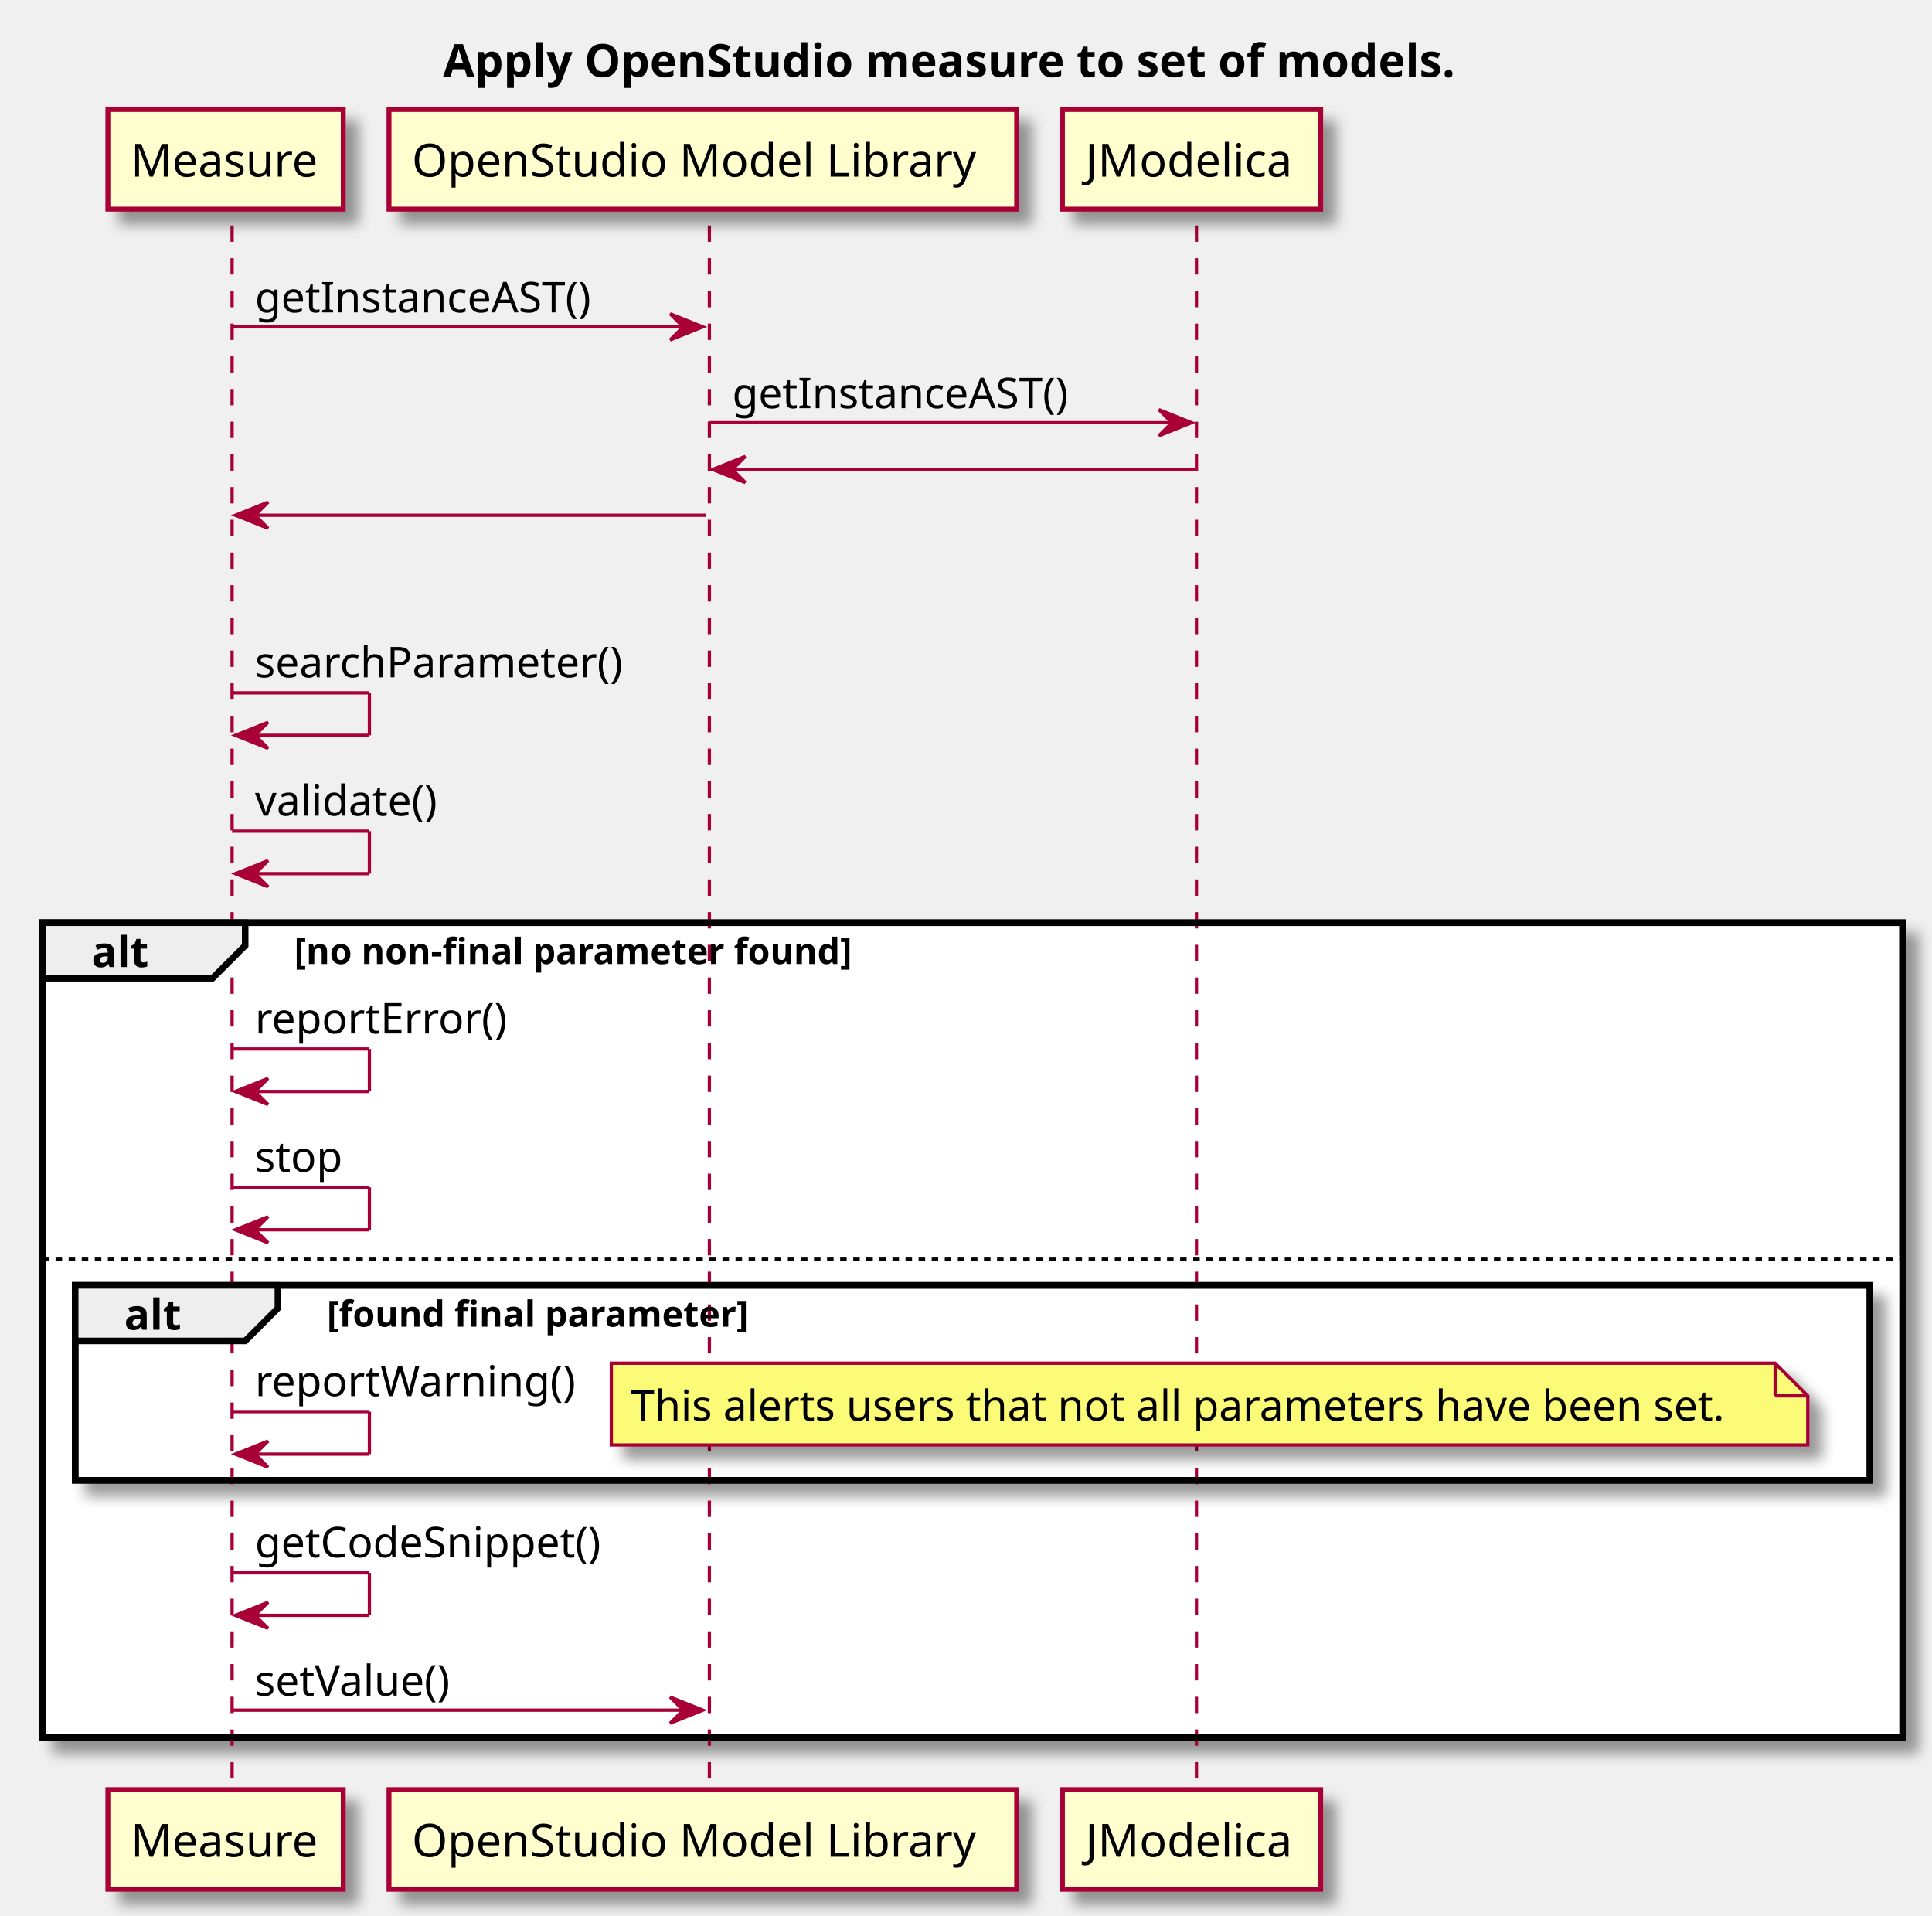
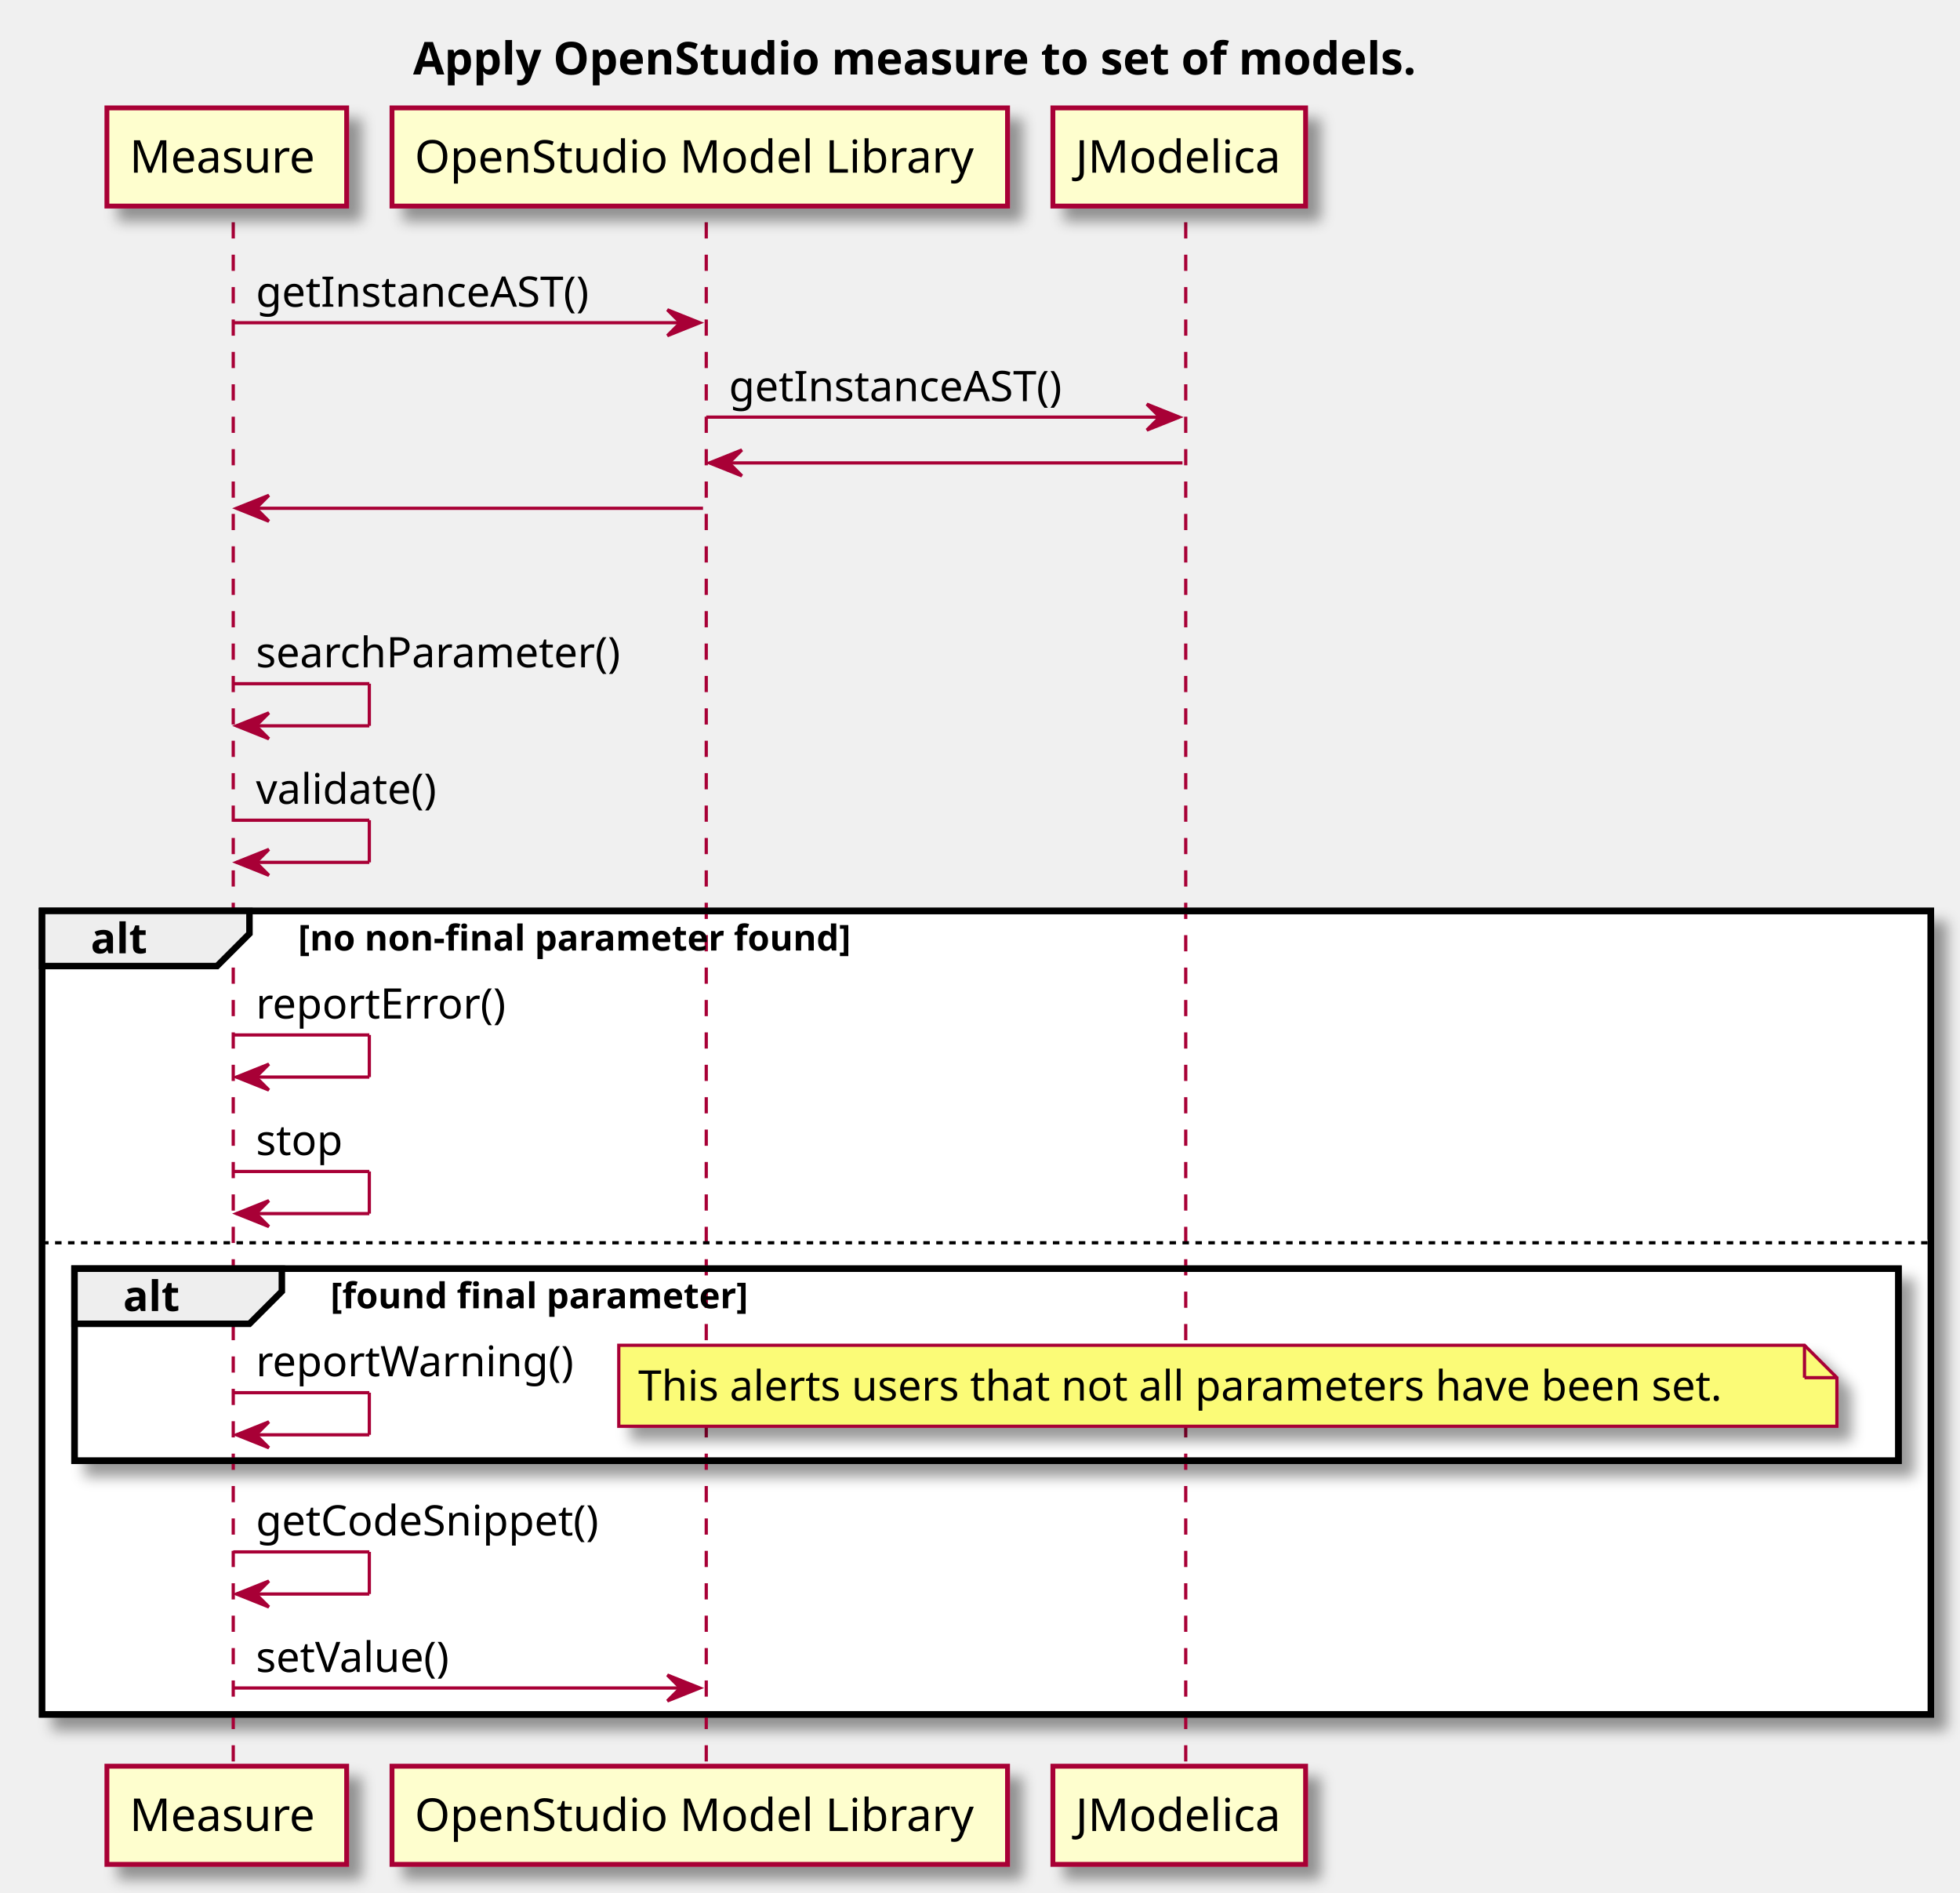
- <svg xmlns="http://www.w3.org/2000/svg" contentScriptType="application/ecmascript" contentStyleType="text/css" height="586px" preserveAspectRatio="none" style="width:591px;height:586px;" version="1.1" viewBox="0 0 591 586" width="591px" zoomAndPan="magnify">
+ <svg xmlns="http://www.w3.org/2000/svg" contentScriptType="application/ecmascript" contentStyleType="text/css" height="584px" preserveAspectRatio="none" style="width:605px;height:584px;" version="1.1" viewBox="0 0 605 584" width="605px" zoomAndPan="magnify">
  <defs>
-     <filter height="300%" id="fpwxqy4" width="300%" x="-1" y="-1">
+     <filter height="300%" id="fd5ghu6" width="300%" x="-1" y="-1">
      <feGaussianBlur result="blurOut" stdDeviation="2.0" />
      <feColorMatrix in="blurOut" result="blurOut2" type="matrix" values="0 0 0 0 0 0 0 0 0 0 0 0 0 0 0 0 0 0 .4 0" />
      <feOffset dx="4.0" dy="4.0" in="blurOut2" result="blurOut3" />
      <feBlend in="SourceGraphic" in2="blurOut3" mode="normal" />
    </filter>
  </defs>
  <g>
-     <text fill="#000000" font-family="sans-serif" font-size="14" font-weight="bold" lengthAdjust="spacingAndGlyphs" textLength="324" x="135.5" y="23.535">Apply OpenStudio measure to set of models.</text>
-     <rect fill="#FFFFFF" filter="url(#fpwxqy4)" height="249.174" style="stroke: #000000; stroke-width: 2.0;" width="569" x="13" y="282.219" />
-     <rect fill="#FFFFFF" height="147.242" style="stroke: none; stroke-width: 1.0;" width="569" x="13" y="384.15" />
-     <rect fill="#FFFFFF" filter="url(#fpwxqy4)" height="59.621" style="stroke: #000000; stroke-width: 2.0;" width="549" x="23" y="393.15" />
-     <line style="stroke: #A80036; stroke-width: 1.0; stroke-dasharray: 5.0,5.0;" x1="71" x2="71" y1="68.977" y2="548.393" />
-     <line style="stroke: #A80036; stroke-width: 1.0; stroke-dasharray: 5.0,5.0;" x1="217" x2="217" y1="68.977" y2="548.393" />
-     <line style="stroke: #A80036; stroke-width: 1.0; stroke-dasharray: 5.0,5.0;" x1="366" x2="366" y1="68.977" y2="548.393" />
-     <rect fill="#FEFECE" filter="url(#fpwxqy4)" height="30.488" style="stroke: #A80036; stroke-width: 1.5;" width="72" x="33" y="33.488" />
-     <text fill="#000000" font-family="sans-serif" font-size="14" lengthAdjust="spacingAndGlyphs" textLength="58" x="40" y="54.023">Measure</text>
-     <rect fill="#FEFECE" filter="url(#fpwxqy4)" height="30.488" style="stroke: #A80036; stroke-width: 1.5;" width="72" x="33" y="547.393" />
-     <text fill="#000000" font-family="sans-serif" font-size="14" lengthAdjust="spacingAndGlyphs" textLength="58" x="40" y="567.928">Measure</text>
-     <rect fill="#FEFECE" filter="url(#fpwxqy4)" height="30.488" style="stroke: #A80036; stroke-width: 1.5;" width="192" x="119" y="33.488" />
-     <text fill="#000000" font-family="sans-serif" font-size="14" lengthAdjust="spacingAndGlyphs" textLength="178" x="126" y="54.023">OpenStudio Model Library</text>
-     <rect fill="#FEFECE" filter="url(#fpwxqy4)" height="30.488" style="stroke: #A80036; stroke-width: 1.5;" width="192" x="119" y="547.393" />
-     <text fill="#000000" font-family="sans-serif" font-size="14" lengthAdjust="spacingAndGlyphs" textLength="178" x="126" y="567.928">OpenStudio Model Library</text>
-     <rect fill="#FEFECE" filter="url(#fpwxqy4)" height="30.488" style="stroke: #A80036; stroke-width: 1.5;" width="79" x="325" y="33.488" />
-     <text fill="#000000" font-family="sans-serif" font-size="14" lengthAdjust="spacingAndGlyphs" textLength="65" x="332" y="54.023">JModelica</text>
-     <rect fill="#FEFECE" filter="url(#fpwxqy4)" height="30.488" style="stroke: #A80036; stroke-width: 1.5;" width="79" x="325" y="547.393" />
-     <text fill="#000000" font-family="sans-serif" font-size="14" lengthAdjust="spacingAndGlyphs" textLength="65" x="332" y="567.928">JModelica</text>
-     <polygon fill="#A80036" points="205,95.977,215,99.977,205,103.977,209,99.977" style="stroke: #A80036; stroke-width: 1.0;" />
-     <line style="stroke: #A80036; stroke-width: 1.0;" x1="71" x2="211" y1="99.977" y2="99.977" />
-     <text fill="#000000" font-family="sans-serif" font-size="13" lengthAdjust="spacingAndGlyphs" textLength="105" x="78" y="95.545">getInstanceAST()</text>
-     <polygon fill="#A80036" points="354.5,125.287,364.5,129.287,354.5,133.287,358.5,129.287" style="stroke: #A80036; stroke-width: 1.0;" />
-     <line style="stroke: #A80036; stroke-width: 1.0;" x1="217" x2="360.5" y1="129.287" y2="129.287" />
-     <text fill="#000000" font-family="sans-serif" font-size="13" lengthAdjust="spacingAndGlyphs" textLength="105" x="224" y="124.856">getInstanceAST()</text>
-     <polygon fill="#A80036" points="228,139.598,218,143.598,228,147.598,224,143.598" style="stroke: #A80036; stroke-width: 1.0;" />
-     <line style="stroke: #A80036; stroke-width: 1.0;" x1="222" x2="365.5" y1="143.598" y2="143.598" />
-     <polygon fill="#A80036" points="82,153.598,72,157.598,82,161.598,78,157.598" style="stroke: #A80036; stroke-width: 1.0;" />
-     <line style="stroke: #A80036; stroke-width: 1.0;" x1="76" x2="216" y1="157.598" y2="157.598" />
-     <line style="stroke: #A80036; stroke-width: 1.0;" x1="71" x2="113" y1="211.908" y2="211.908" />
-     <line style="stroke: #A80036; stroke-width: 1.0;" x1="113" x2="113" y1="211.908" y2="224.908" />
-     <line style="stroke: #A80036; stroke-width: 1.0;" x1="72" x2="113" y1="224.908" y2="224.908" />
-     <polygon fill="#A80036" points="82,220.908,72,224.908,82,228.908,78,224.908" style="stroke: #A80036; stroke-width: 1.0;" />
-     <text fill="#000000" font-family="sans-serif" font-size="13" lengthAdjust="spacingAndGlyphs" textLength="111" x="78" y="207.166">searchParameter()</text>
-     <line style="stroke: #A80036; stroke-width: 1.0;" x1="71" x2="113" y1="254.219" y2="254.219" />
-     <line style="stroke: #A80036; stroke-width: 1.0;" x1="113" x2="113" y1="254.219" y2="267.219" />
-     <line style="stroke: #A80036; stroke-width: 1.0;" x1="72" x2="113" y1="267.219" y2="267.219" />
-     <polygon fill="#A80036" points="82,263.219,72,267.219,82,271.219,78,267.219" style="stroke: #A80036; stroke-width: 1.0;" />
-     <text fill="#000000" font-family="sans-serif" font-size="13" lengthAdjust="spacingAndGlyphs" textLength="57" x="78" y="249.477">validate()</text>
-     <rect fill="none" height="249.174" style="stroke: #000000; stroke-width: 2.0;" width="569" x="13" y="282.219" />
-     <polygon fill="#EEEEEE" points="13,282.219,75,282.219,75,289.219,65,299.219,13,299.219,13,282.219" style="stroke: #000000; stroke-width: 2.0;" />
-     <text fill="#000000" font-family="sans-serif" font-size="13" font-weight="bold" lengthAdjust="spacingAndGlyphs" textLength="17" x="28" y="295.787">alt</text>
-     <text fill="#000000" font-family="sans-serif" font-size="11" font-weight="bold" lengthAdjust="spacingAndGlyphs" textLength="177" x="90" y="294.853">[no non-final parameter found]</text>
-     <line style="stroke: #A80036; stroke-width: 1.0;" x1="71" x2="113" y1="320.84" y2="320.84" />
-     <line style="stroke: #A80036; stroke-width: 1.0;" x1="113" x2="113" y1="320.84" y2="333.84" />
-     <line style="stroke: #A80036; stroke-width: 1.0;" x1="72" x2="113" y1="333.84" y2="333.84" />
-     <polygon fill="#A80036" points="82,329.84,72,333.84,82,337.84,78,333.84" style="stroke: #A80036; stroke-width: 1.0;" />
-     <text fill="#000000" font-family="sans-serif" font-size="13" lengthAdjust="spacingAndGlyphs" textLength="76" x="78" y="316.098">reportError()</text>
-     <line style="stroke: #A80036; stroke-width: 1.0;" x1="71" x2="113" y1="363.15" y2="363.15" />
-     <line style="stroke: #A80036; stroke-width: 1.0;" x1="113" x2="113" y1="363.15" y2="376.15" />
-     <line style="stroke: #A80036; stroke-width: 1.0;" x1="72" x2="113" y1="376.15" y2="376.15" />
-     <polygon fill="#A80036" points="82,372.15,72,376.15,82,380.15,78,376.15" style="stroke: #A80036; stroke-width: 1.0;" />
-     <text fill="#000000" font-family="sans-serif" font-size="13" lengthAdjust="spacingAndGlyphs" textLength="28" x="78" y="358.408">stop</text>
-     <line style="stroke: #000000; stroke-width: 1.0; stroke-dasharray: 2.0,2.0;" x1="13" x2="582" y1="385.15" y2="385.15" />
-     <rect fill="none" height="59.621" style="stroke: #000000; stroke-width: 2.0;" width="549" x="23" y="393.15" />
-     <polygon fill="#EEEEEE" points="23,393.15,85,393.15,85,400.15,75,410.15,23,410.15,23,393.15" style="stroke: #000000; stroke-width: 2.0;" />
-     <text fill="#000000" font-family="sans-serif" font-size="13" font-weight="bold" lengthAdjust="spacingAndGlyphs" textLength="17" x="38" y="406.719">alt</text>
-     <text fill="#000000" font-family="sans-serif" font-size="11" font-weight="bold" lengthAdjust="spacingAndGlyphs" textLength="131" x="100" y="405.785">[found final parameter]</text>
-     <line style="stroke: #A80036; stroke-width: 1.0;" x1="71" x2="113" y1="431.772" y2="431.772" />
-     <line style="stroke: #A80036; stroke-width: 1.0;" x1="113" x2="113" y1="431.772" y2="444.772" />
-     <line style="stroke: #A80036; stroke-width: 1.0;" x1="72" x2="113" y1="444.772" y2="444.772" />
-     <polygon fill="#A80036" points="82,440.772,72,444.772,82,448.772,78,444.772" style="stroke: #A80036; stroke-width: 1.0;" />
-     <text fill="#000000" font-family="sans-serif" font-size="13" lengthAdjust="spacingAndGlyphs" textLength="97" x="78" y="427.029">reportWarning()</text>
-     <polygon fill="#FBFB77" filter="url(#fpwxqy4)" points="187,416.961,187,441.961,553,441.961,553,426.961,543,416.961,187,416.961" style="stroke: #A80036; stroke-width: 1.0;" />
-     <line style="stroke: #A80036; stroke-width: 1.0;" x1="543" x2="543" y1="416.961" y2="426.961" />
-     <line style="stroke: #A80036; stroke-width: 1.0;" x1="553" x2="543" y1="426.961" y2="426.961" />
-     <text fill="#000000" font-family="sans-serif" font-size="13" lengthAdjust="spacingAndGlyphs" textLength="345" x="193" y="434.529">This alerts users that not all parameters have been set.</text>
-     <line style="stroke: #A80036; stroke-width: 1.0;" x1="71" x2="113" y1="481.082" y2="481.082" />
-     <line style="stroke: #A80036; stroke-width: 1.0;" x1="113" x2="113" y1="481.082" y2="494.082" />
-     <line style="stroke: #A80036; stroke-width: 1.0;" x1="72" x2="113" y1="494.082" y2="494.082" />
-     <polygon fill="#A80036" points="82,490.082,72,494.082,82,498.082,78,494.082" style="stroke: #A80036; stroke-width: 1.0;" />
-     <text fill="#000000" font-family="sans-serif" font-size="13" lengthAdjust="spacingAndGlyphs" textLength="107" x="78" y="476.34">getCodeSnippet()</text>
-     <polygon fill="#A80036" points="205,519.082,215,523.082,205,527.082,209,523.082" style="stroke: #A80036; stroke-width: 1.0;" />
-     <line style="stroke: #A80036; stroke-width: 1.0;" x1="71" x2="211" y1="523.082" y2="523.082" />
-     <text fill="#000000" font-family="sans-serif" font-size="13" lengthAdjust="spacingAndGlyphs" textLength="61" x="78" y="518.65">setValue()</text>
+     <text fill="#000000" font-family="sans-serif" font-size="14" font-weight="bold" lengthAdjust="spacingAndGlyphs" textLength="354" x="127.5" y="22.995">Apply OpenStudio measure to set of models.</text>
+     <rect fill="#FFFFFF" filter="url(#fd5ghu6)" height="247.93" style="stroke: #000000; stroke-width: 2.0;" width="583" x="13" y="281.125" />
+     <rect fill="#FFFFFF" height="146.531" style="stroke: none; stroke-width: 1.0;" width="583" x="13" y="382.523" />
+     <rect fill="#FFFFFF" filter="url(#fd5ghu6)" height="59.266" style="stroke: #000000; stroke-width: 2.0;" width="563" x="23" y="391.523" />
+     <line style="stroke: #A80036; stroke-width: 1.0; stroke-dasharray: 5.0,5.0;" x1="72" x2="72" y1="68.594" y2="546.055" />
+     <line style="stroke: #A80036; stroke-width: 1.0; stroke-dasharray: 5.0,5.0;" x1="218" x2="218" y1="68.594" y2="546.055" />
+     <line style="stroke: #A80036; stroke-width: 1.0; stroke-dasharray: 5.0,5.0;" x1="366" x2="366" y1="68.594" y2="546.055" />
+     <rect fill="#FEFECE" filter="url(#fd5ghu6)" height="30.297" style="stroke: #A80036; stroke-width: 1.5;" width="74" x="33" y="33.297" />
+     <text fill="#000000" font-family="sans-serif" font-size="14" lengthAdjust="spacingAndGlyphs" textLength="60" x="40" y="53.292">Measure</text>
+     <rect fill="#FEFECE" filter="url(#fd5ghu6)" height="30.297" style="stroke: #A80036; stroke-width: 1.5;" width="74" x="33" y="545.055" />
+     <text fill="#000000" font-family="sans-serif" font-size="14" lengthAdjust="spacingAndGlyphs" textLength="60" x="40" y="565.05">Measure</text>
+     <rect fill="#FEFECE" filter="url(#fd5ghu6)" height="30.297" style="stroke: #A80036; stroke-width: 1.5;" width="190" x="121" y="33.297" />
+     <text fill="#000000" font-family="sans-serif" font-size="14" lengthAdjust="spacingAndGlyphs" textLength="176" x="128" y="53.292">OpenStudio Model Library</text>
+     <rect fill="#FEFECE" filter="url(#fd5ghu6)" height="30.297" style="stroke: #A80036; stroke-width: 1.5;" width="190" x="121" y="545.055" />
+     <text fill="#000000" font-family="sans-serif" font-size="14" lengthAdjust="spacingAndGlyphs" textLength="176" x="128" y="565.05">OpenStudio Model Library</text>
+     <rect fill="#FEFECE" filter="url(#fd5ghu6)" height="30.297" style="stroke: #A80036; stroke-width: 1.5;" width="78" x="325" y="33.297" />
+     <text fill="#000000" font-family="sans-serif" font-size="14" lengthAdjust="spacingAndGlyphs" textLength="64" x="332" y="53.292">JModelica</text>
+     <rect fill="#FEFECE" filter="url(#fd5ghu6)" height="30.297" style="stroke: #A80036; stroke-width: 1.5;" width="78" x="325" y="545.055" />
+     <text fill="#000000" font-family="sans-serif" font-size="14" lengthAdjust="spacingAndGlyphs" textLength="64" x="332" y="565.05">JModelica</text>
+     <polygon fill="#A80036" points="206,95.594,216,99.594,206,103.594,210,99.594" style="stroke: #A80036; stroke-width: 1.0;" />
+     <line style="stroke: #A80036; stroke-width: 1.0;" x1="72" x2="212" y1="99.594" y2="99.594" />
+     <text fill="#000000" font-family="sans-serif" font-size="13" lengthAdjust="spacingAndGlyphs" textLength="110" x="79" y="94.661">getInstanceAST()</text>
+     <polygon fill="#A80036" points="354,124.727,364,128.727,354,132.727,358,128.727" style="stroke: #A80036; stroke-width: 1.0;" />
+     <line style="stroke: #A80036; stroke-width: 1.0;" x1="218" x2="360" y1="128.727" y2="128.727" />
+     <text fill="#000000" font-family="sans-serif" font-size="13" lengthAdjust="spacingAndGlyphs" textLength="110" x="225" y="123.793">getInstanceAST()</text>
+     <polygon fill="#A80036" points="229,138.859,219,142.859,229,146.859,225,142.859" style="stroke: #A80036; stroke-width: 1.0;" />
+     <line style="stroke: #A80036; stroke-width: 1.0;" x1="223" x2="365" y1="142.859" y2="142.859" />
+     <polygon fill="#A80036" points="83,152.859,73,156.859,83,160.859,79,156.859" style="stroke: #A80036; stroke-width: 1.0;" />
+     <line style="stroke: #A80036; stroke-width: 1.0;" x1="77" x2="217" y1="156.859" y2="156.859" />
+     <line style="stroke: #A80036; stroke-width: 1.0;" x1="72" x2="114" y1="210.992" y2="210.992" />
+     <line style="stroke: #A80036; stroke-width: 1.0;" x1="114" x2="114" y1="210.992" y2="223.992" />
+     <line style="stroke: #A80036; stroke-width: 1.0;" x1="73" x2="114" y1="223.992" y2="223.992" />
+     <polygon fill="#A80036" points="83,219.992,73,223.992,83,227.992,79,223.992" style="stroke: #A80036; stroke-width: 1.0;" />
+     <text fill="#000000" font-family="sans-serif" font-size="13" lengthAdjust="spacingAndGlyphs" textLength="121" x="79" y="205.926">searchParameter()</text>
+     <line style="stroke: #A80036; stroke-width: 1.0;" x1="72" x2="114" y1="253.125" y2="253.125" />
+     <line style="stroke: #A80036; stroke-width: 1.0;" x1="114" x2="114" y1="253.125" y2="266.125" />
+     <line style="stroke: #A80036; stroke-width: 1.0;" x1="73" x2="114" y1="266.125" y2="266.125" />
+     <polygon fill="#A80036" points="83,262.125,73,266.125,83,270.125,79,266.125" style="stroke: #A80036; stroke-width: 1.0;" />
+     <text fill="#000000" font-family="sans-serif" font-size="13" lengthAdjust="spacingAndGlyphs" textLength="60" x="79" y="248.059">validate()</text>
+     <rect fill="none" height="247.93" style="stroke: #000000; stroke-width: 2.0;" width="583" x="13" y="281.125" />
+     <polygon fill="#EEEEEE" points="13,281.125,77,281.125,77,288.125,67,298.125,13,298.125,13,281.125" style="stroke: #000000; stroke-width: 2.0;" />
+     <text fill="#000000" font-family="sans-serif" font-size="13" font-weight="bold" lengthAdjust="spacingAndGlyphs" textLength="19" x="28" y="294.192">alt</text>
+     <text fill="#000000" font-family="sans-serif" font-size="11" font-weight="bold" lengthAdjust="spacingAndGlyphs" textLength="199" x="92" y="293.335">[no non-final parameter found]</text>
+     <line style="stroke: #A80036; stroke-width: 1.0;" x1="72" x2="114" y1="319.391" y2="319.391" />
+     <line style="stroke: #A80036; stroke-width: 1.0;" x1="114" x2="114" y1="319.391" y2="332.391" />
+     <line style="stroke: #A80036; stroke-width: 1.0;" x1="73" x2="114" y1="332.391" y2="332.391" />
+     <polygon fill="#A80036" points="83,328.391,73,332.391,83,336.391,79,332.391" style="stroke: #A80036; stroke-width: 1.0;" />
+     <text fill="#000000" font-family="sans-serif" font-size="13" lengthAdjust="spacingAndGlyphs" textLength="80" x="79" y="314.325">reportError()</text>
+     <line style="stroke: #A80036; stroke-width: 1.0;" x1="72" x2="114" y1="361.523" y2="361.523" />
+     <line style="stroke: #A80036; stroke-width: 1.0;" x1="114" x2="114" y1="361.523" y2="374.523" />
+     <line style="stroke: #A80036; stroke-width: 1.0;" x1="73" x2="114" y1="374.523" y2="374.523" />
+     <polygon fill="#A80036" points="83,370.523,73,374.523,83,378.523,79,374.523" style="stroke: #A80036; stroke-width: 1.0;" />
+     <text fill="#000000" font-family="sans-serif" font-size="13" lengthAdjust="spacingAndGlyphs" textLength="28" x="79" y="356.457">stop</text>
+     <line style="stroke: #000000; stroke-width: 1.0; stroke-dasharray: 2.0,2.0;" x1="13" x2="596" y1="383.523" y2="383.523" />
+     <rect fill="none" height="59.266" style="stroke: #000000; stroke-width: 2.0;" width="563" x="23" y="391.523" />
+     <polygon fill="#EEEEEE" points="23,391.523,87,391.523,87,398.523,77,408.523,23,408.523,23,391.523" style="stroke: #000000; stroke-width: 2.0;" />
+     <text fill="#000000" font-family="sans-serif" font-size="13" font-weight="bold" lengthAdjust="spacingAndGlyphs" textLength="19" x="38" y="404.59">alt</text>
+     <text fill="#000000" font-family="sans-serif" font-size="11" font-weight="bold" lengthAdjust="spacingAndGlyphs" textLength="150" x="102" y="403.734">[found final parameter]</text>
+     <line style="stroke: #A80036; stroke-width: 1.0;" x1="72" x2="114" y1="429.789" y2="429.789" />
+     <line style="stroke: #A80036; stroke-width: 1.0;" x1="114" x2="114" y1="429.789" y2="442.789" />
+     <line style="stroke: #A80036; stroke-width: 1.0;" x1="73" x2="114" y1="442.789" y2="442.789" />
+     <polygon fill="#A80036" points="83,438.789,73,442.789,83,446.789,79,442.789" style="stroke: #A80036; stroke-width: 1.0;" />
+     <text fill="#000000" font-family="sans-serif" font-size="13" lengthAdjust="spacingAndGlyphs" textLength="100" x="79" y="424.723">reportWarning()</text>
+     <polygon fill="#FBFB77" filter="url(#fd5ghu6)" points="191,415.156,191,440.156,567,440.156,567,425.156,557,415.156,191,415.156" style="stroke: #A80036; stroke-width: 1.0;" />
+     <line style="stroke: #A80036; stroke-width: 1.0;" x1="557" x2="557" y1="415.156" y2="425.156" />
+     <line style="stroke: #A80036; stroke-width: 1.0;" x1="567" x2="557" y1="425.156" y2="425.156" />
+     <text fill="#000000" font-family="sans-serif" font-size="13" lengthAdjust="spacingAndGlyphs" textLength="355" x="197" y="432.223">This alerts users that not all parameters have been set.</text>
+     <line style="stroke: #A80036; stroke-width: 1.0;" x1="72" x2="114" y1="478.922" y2="478.922" />
+     <line style="stroke: #A80036; stroke-width: 1.0;" x1="114" x2="114" y1="478.922" y2="491.922" />
+     <line style="stroke: #A80036; stroke-width: 1.0;" x1="73" x2="114" y1="491.922" y2="491.922" />
+     <polygon fill="#A80036" points="83,487.922,73,491.922,83,495.922,79,491.922" style="stroke: #A80036; stroke-width: 1.0;" />
+     <text fill="#000000" font-family="sans-serif" font-size="13" lengthAdjust="spacingAndGlyphs" textLength="113" x="79" y="473.856">getCodeSnippet()</text>
+     <polygon fill="#A80036" points="206,516.922,216,520.922,206,524.922,210,520.922" style="stroke: #A80036; stroke-width: 1.0;" />
+     <line style="stroke: #A80036; stroke-width: 1.0;" x1="72" x2="212" y1="520.922" y2="520.922" />
+     <text fill="#000000" font-family="sans-serif" font-size="13" lengthAdjust="spacingAndGlyphs" textLength="66" x="79" y="515.989">setValue()</text>
  </g>
</svg>
